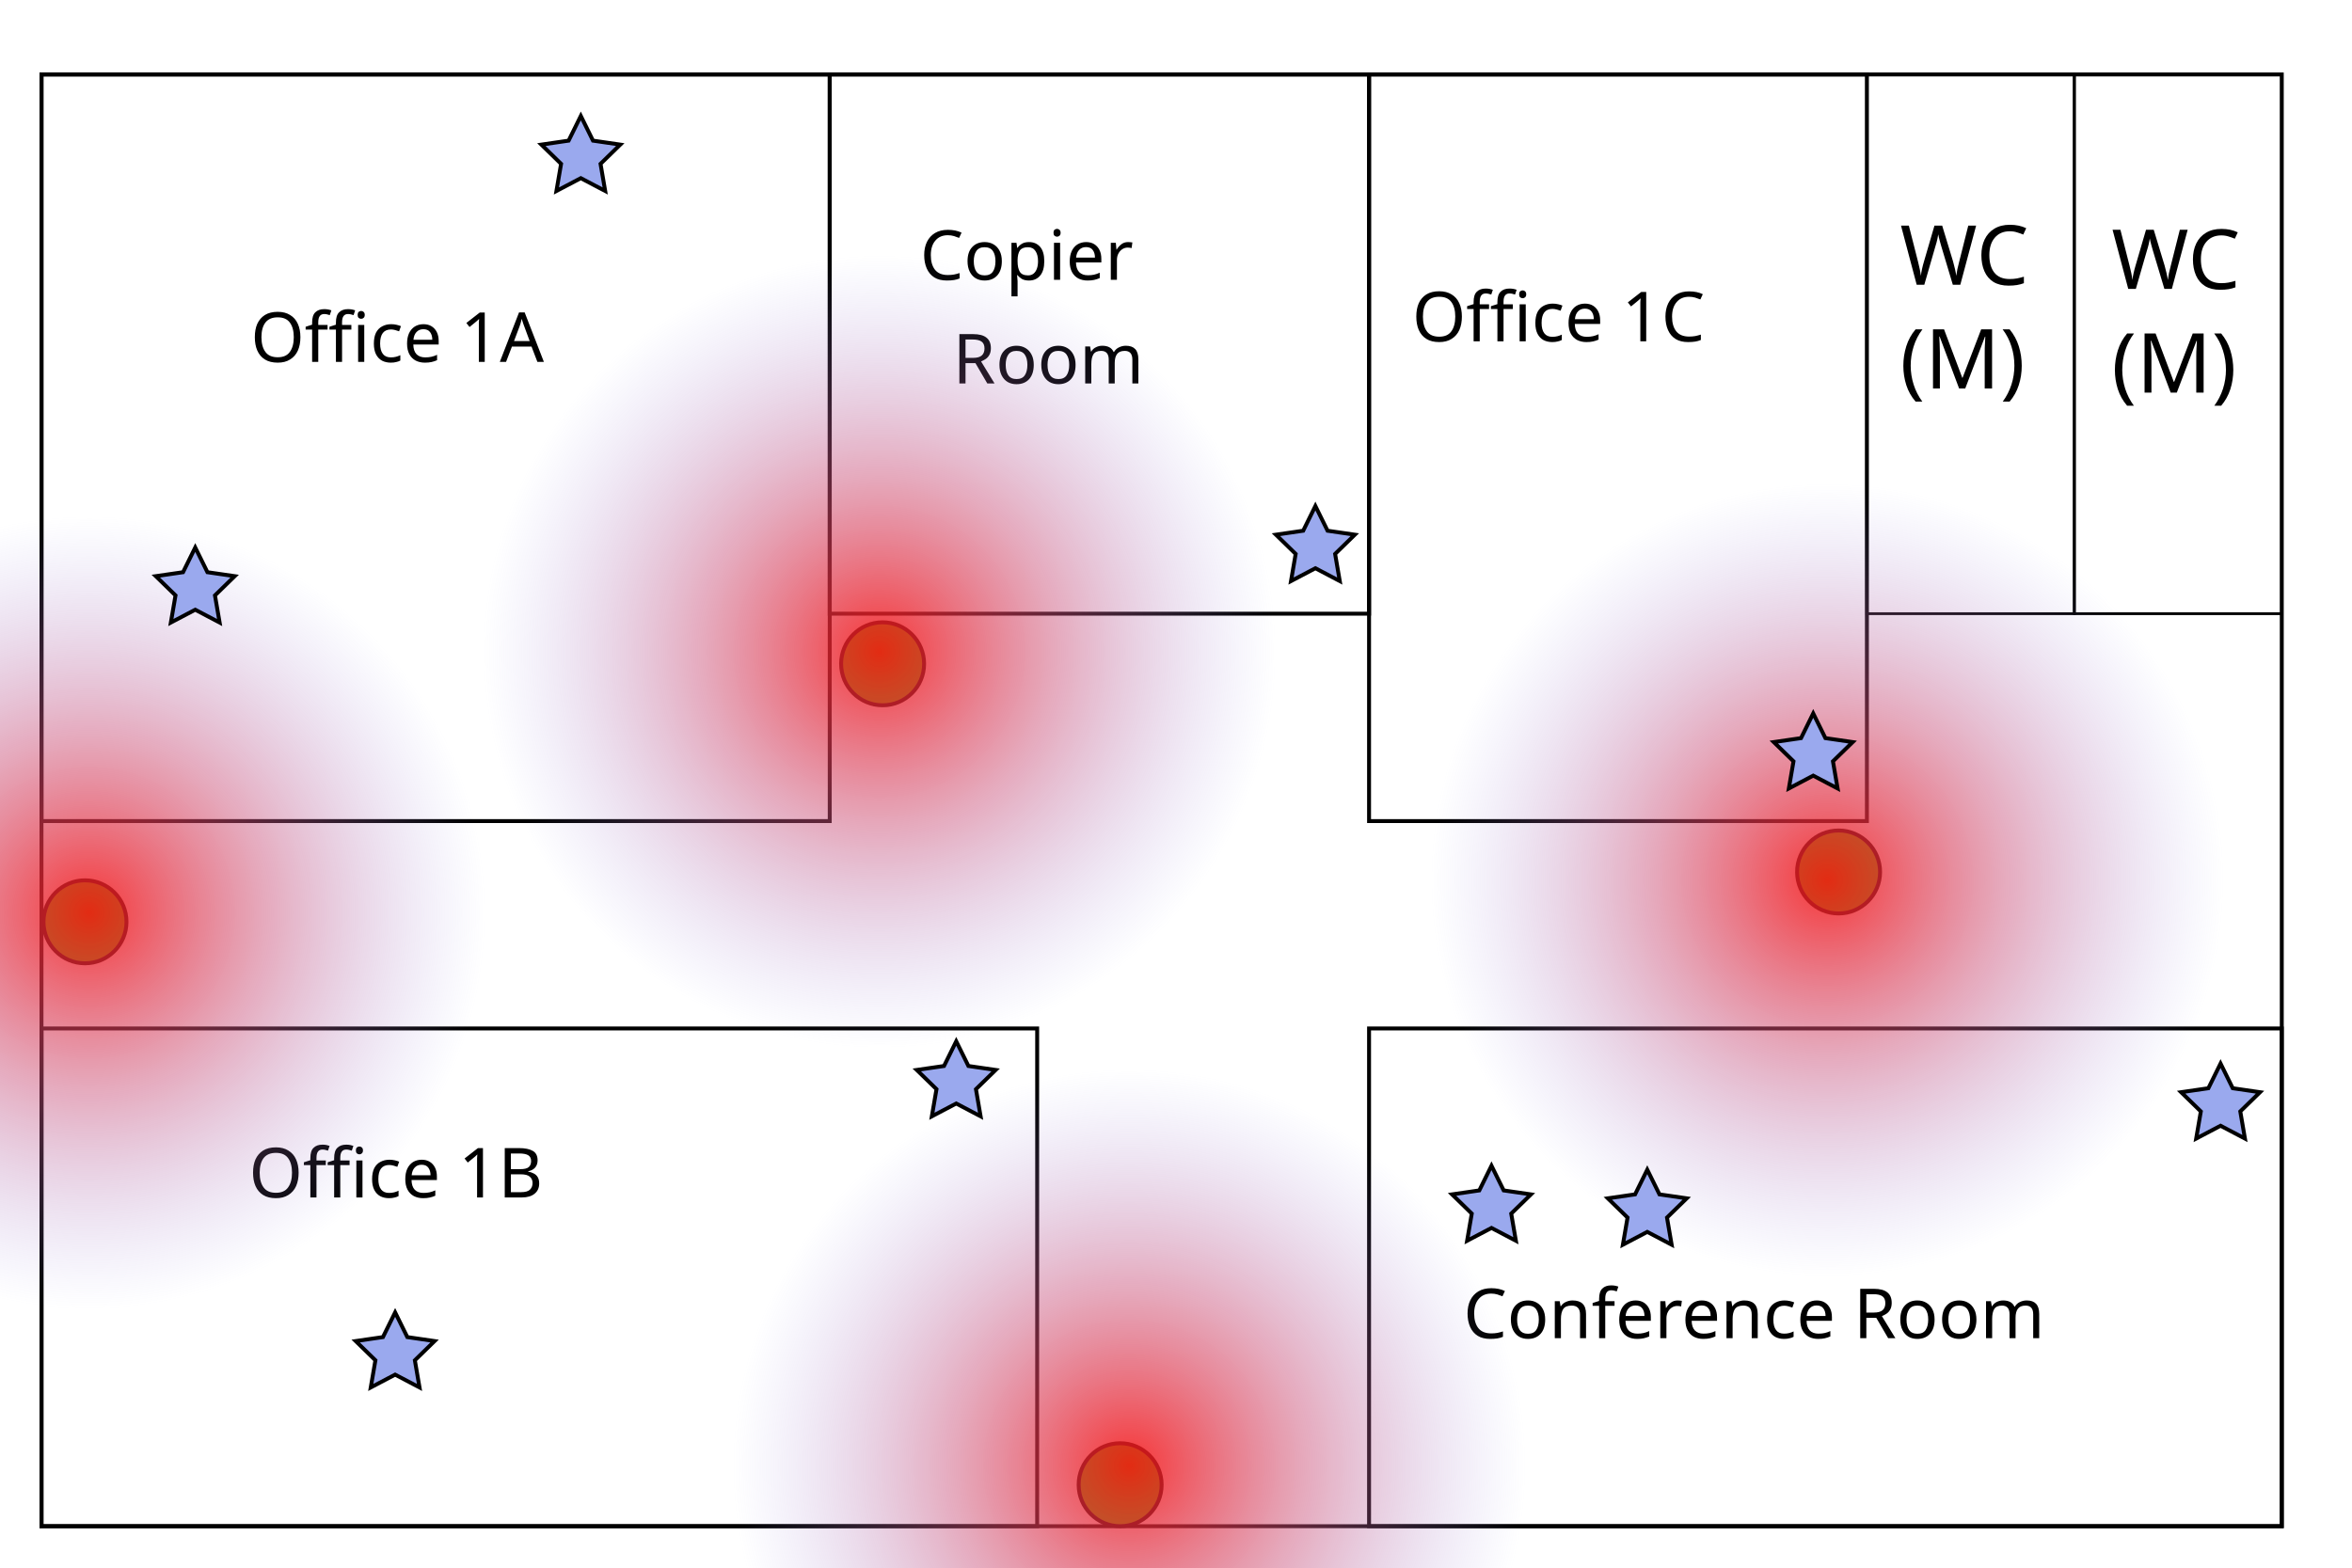
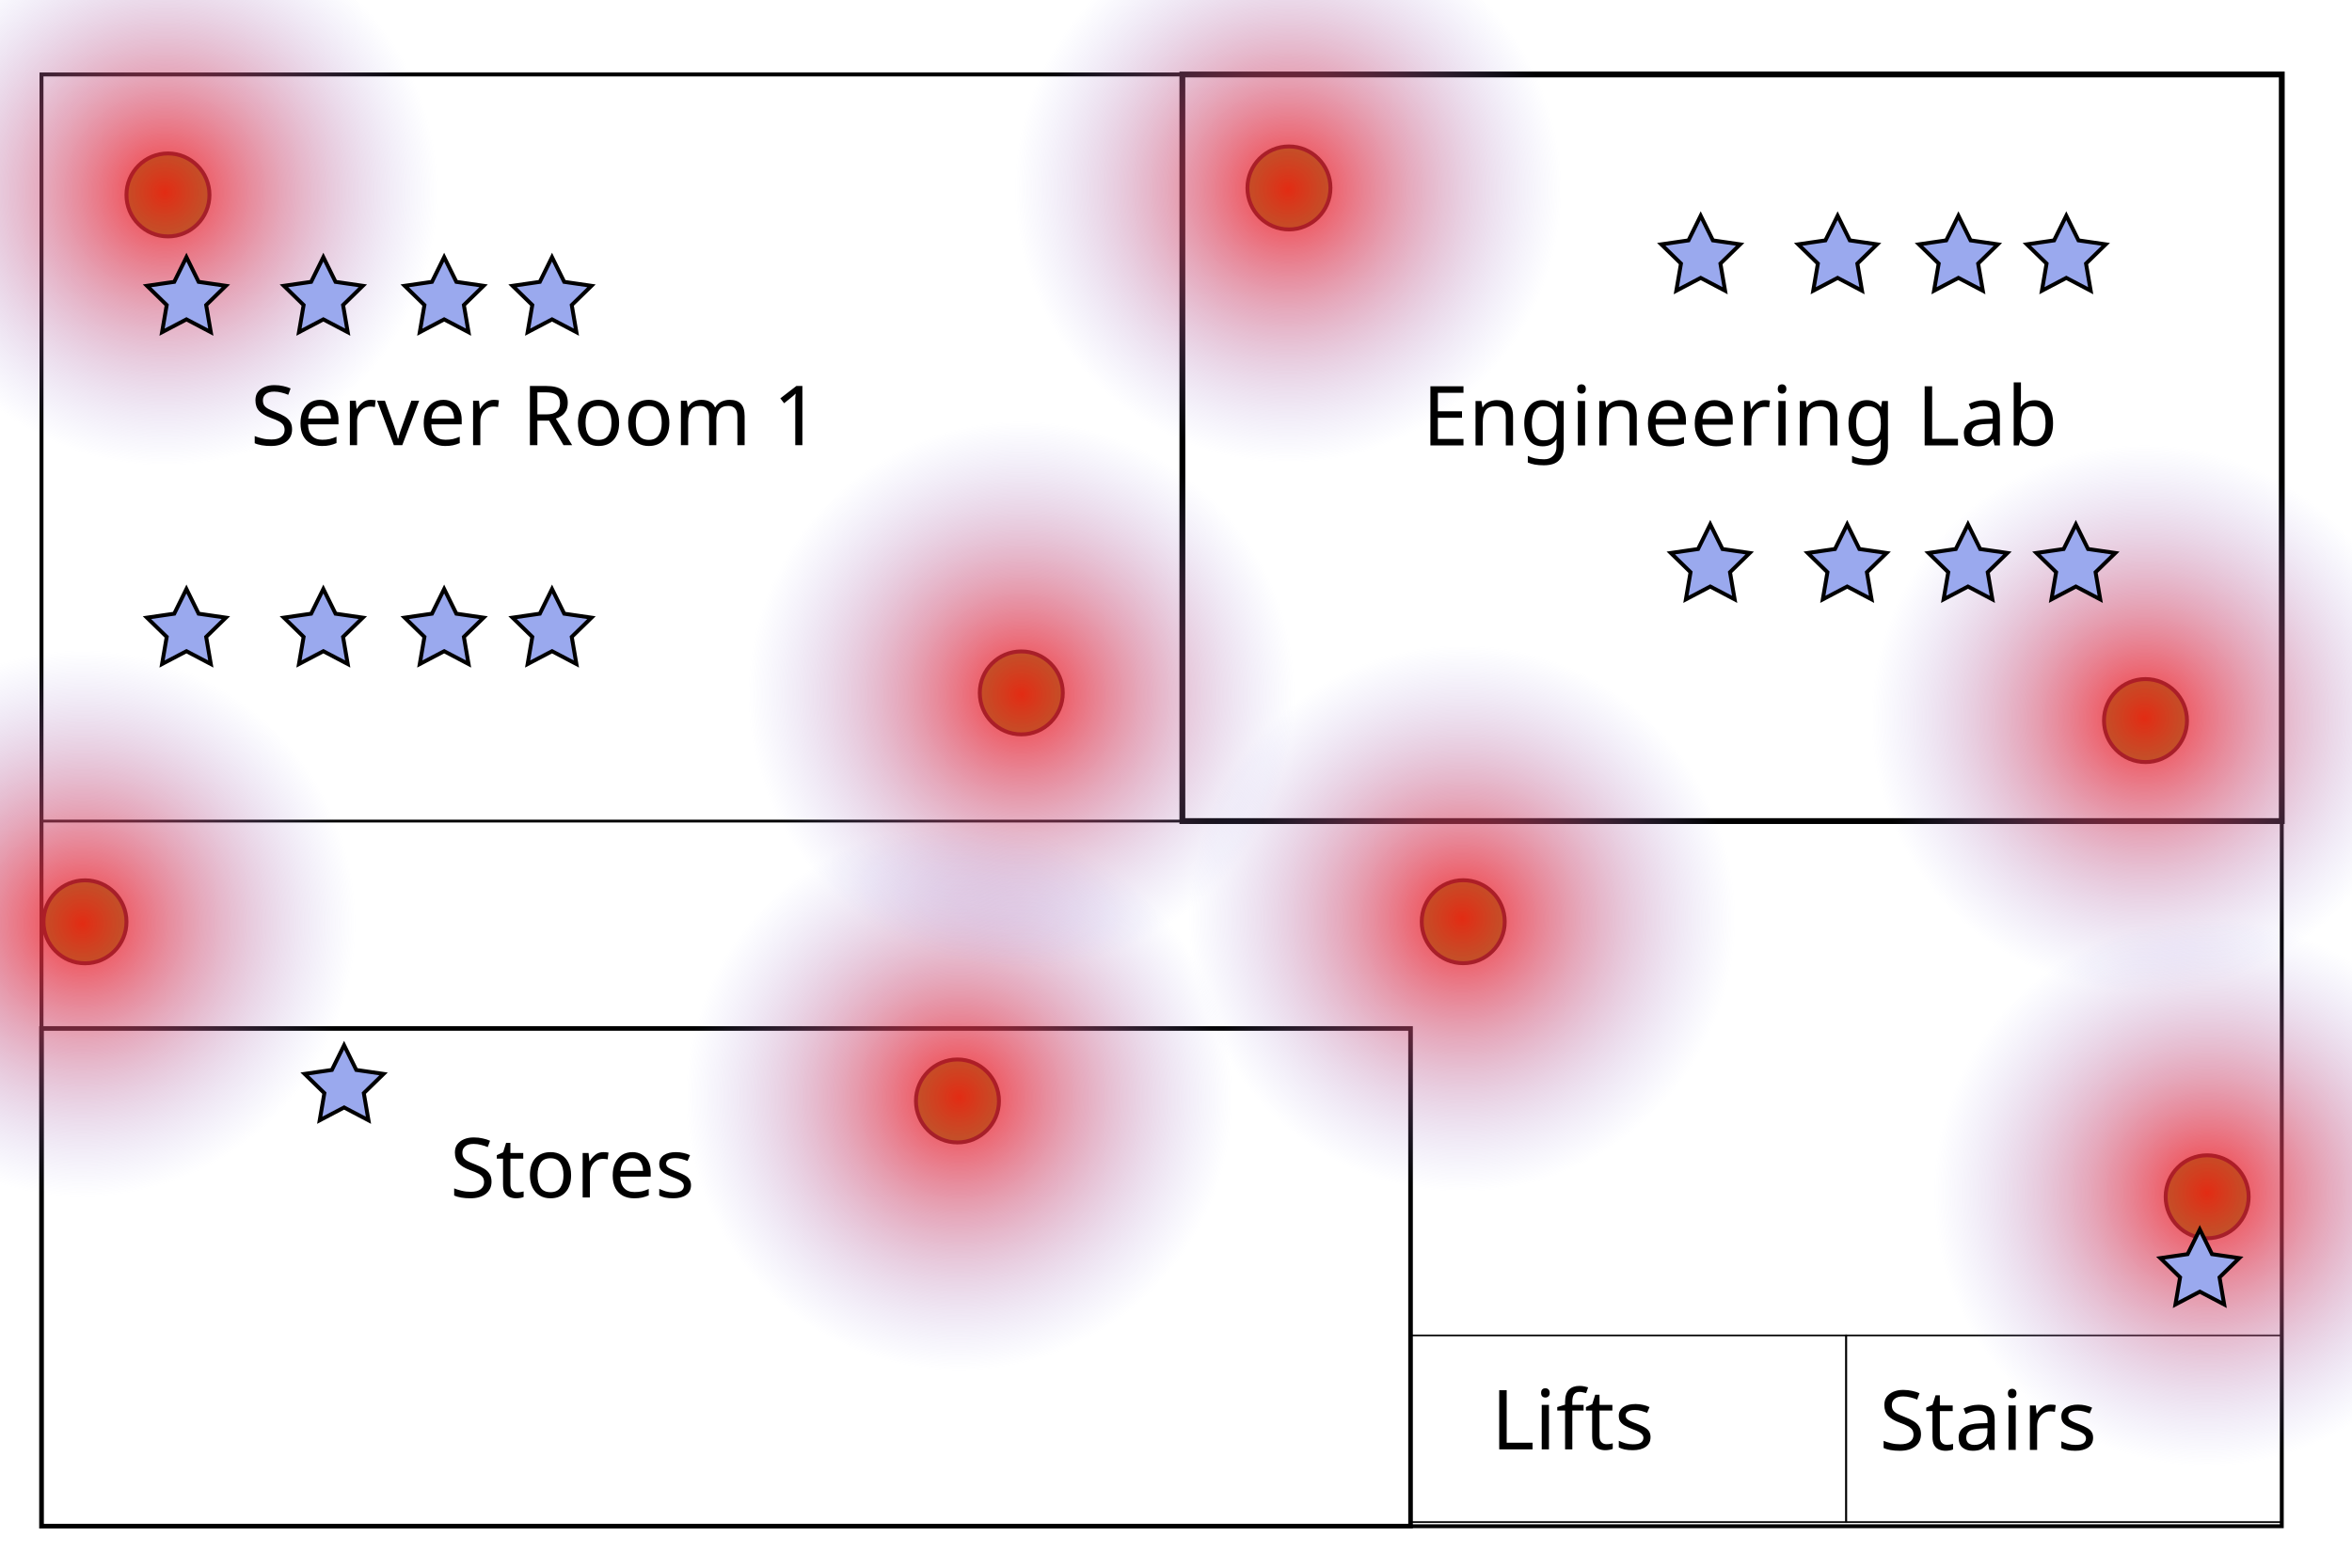
- <svg xmlns="http://www.w3.org/2000/svg" xmlns:xlink="http://www.w3.org/1999/xlink" viewBox="0 0 300 200" version="1.1" id="svg8">
+ <svg xmlns="http://www.w3.org/2000/svg" xmlns:xlink="http://www.w3.org/1999/xlink" width="300mm" height="200mm" viewBox="0 0 300 200" version="1.1" id="svg8">
  <defs id="defs2">
    <linearGradient id="linearGradient4711">
      <stop style="stop-color:#f61616;stop-opacity:0.868" offset="0" id="stop4707" />
      <stop style="stop-color:#9494ed;stop-opacity:0" offset="1" id="stop4709" />
    </linearGradient>
-     <radialGradient xlink:href="#linearGradient4711" id="radialGradient4713" cx="113.685" cy="86.872" fx="113.685" fy="86.872" r="50.583" gradientUnits="userSpaceOnUse" gradientTransform="translate(-1.496151,-3.740378)" />
-     <radialGradient xlink:href="#linearGradient4711" id="radialGradient4713-2" cx="113.685" cy="86.872" fx="113.685" fy="86.872" r="50.583" gradientUnits="userSpaceOnUse" gradientTransform="translate(-102.321,29.54899)" />
-     <radialGradient xlink:href="#linearGradient4711" id="radialGradient4713-0" cx="113.685" cy="86.872" fx="113.685" fy="86.872" r="50.583" gradientUnits="userSpaceOnUse" gradientTransform="translate(119.3926,25.39136)" />
-     <radialGradient xlink:href="#linearGradient4711" id="radialGradient4713-09" cx="113.685" cy="86.872" fx="113.685" fy="86.872" r="50.583" gradientUnits="userSpaceOnUse" gradientTransform="translate(30.36412,100.1006)" />
+     <radialGradient xlink:href="#linearGradient4711" id="radialGradient4713-2" cx="113.685" cy="86.872" fx="113.685" fy="86.872" r="50.583" gradientUnits="userSpaceOnUse" gradientTransform="matrix(0.6894303,0,0,0.6894303,-67.85551,57.93153)" />
+     <radialGradient xlink:href="#linearGradient4711" id="radialGradient4713-2-4" cx="113.685" cy="86.872" fx="113.685" fy="86.872" r="50.583" gradientUnits="userSpaceOnUse" gradientTransform="matrix(0.6894303,0,0,0.6894303,-57.36084,-35.35686)" />
+     <radialGradient xlink:href="#linearGradient4711" id="radialGradient4713-2-1" cx="113.685" cy="86.872" fx="113.685" fy="86.872" r="50.583" gradientUnits="userSpaceOnUse" gradientTransform="matrix(0.6894303,0,0,0.6894303,85.92434,-35.73149)" />
+     <radialGradient xlink:href="#linearGradient4711" id="radialGradient4713-2-6" cx="113.685" cy="86.872" fx="113.685" fy="86.872" r="50.583" gradientUnits="userSpaceOnUse" gradientTransform="matrix(0.6894303,0,0,0.6894303,51.92697,28.70733)" />
+     <radialGradient xlink:href="#linearGradient4711" id="radialGradient4713-2-8" cx="113.685" cy="86.872" fx="113.685" fy="86.872" r="50.583" gradientUnits="userSpaceOnUse" gradientTransform="matrix(0.6894303,0,0,0.6894303,108.1223,57.28829)" />
+     <radialGradient xlink:href="#linearGradient4711" id="radialGradient4713-2-18" cx="113.685" cy="86.872" fx="113.685" fy="86.872" r="50.583" gradientUnits="userSpaceOnUse" gradientTransform="matrix(0.6894303,0,0,0.6894303,195.1624,31.71588)" />
+     <radialGradient xlink:href="#linearGradient4711" id="radialGradient4713-2-3" cx="113.685" cy="86.872" fx="113.685" fy="86.872" r="50.583" gradientUnits="userSpaceOnUse" gradientTransform="matrix(0.6894303,0,0,0.6894303,43.95706,80.10624)" />
+     <radialGradient xlink:href="#linearGradient4711" id="radialGradient4713-2-89" cx="113.685" cy="86.872" fx="113.685" fy="86.872" r="50.583" gradientUnits="userSpaceOnUse" gradientTransform="matrix(0.6894303,0,0,0.6894303,203.1453,92.2899)" />
  </defs>
-   <g id="layer1" transform="translate(0,-97)" style="display:inline">
-     <rect id="rect3715" width="285.75" height="185.208" x="5.292" y="106.5" style="fill:none;stroke:#000000;stroke-width:0.5;stroke-miterlimit:4;stroke-dasharray:none;stroke-opacity:1" />
-     <rect style="fill:none;stroke:#000000;stroke-width:0.5;stroke-miterlimit:4;stroke-dasharray:none;stroke-opacity:1" id="rect4522" width="100.542" height="95.25" x="5.292" y="106.5" />
-     <rect style="fill:none;stroke:#000000;stroke-width:0.5;stroke-miterlimit:4;stroke-dasharray:none;stroke-opacity:1" id="rect4524" width="127" height="63.5" x="5.292" y="228.208" />
-     <rect style="fill:none;stroke:#000000;stroke-width:0.5;stroke-miterlimit:4;stroke-dasharray:none;stroke-opacity:1" id="rect4526" width="68.792" height="68.792" x="105.833" y="106.5" />
-     <rect style="fill:none;stroke:#000000;stroke-width:0.5;stroke-miterlimit:4;stroke-dasharray:none;stroke-opacity:1" id="rect4530" width="63.5" height="95.25" x="174.625" y="106.5" />
-     <rect style="fill:none;stroke:#000000;stroke-width:0.354;stroke-miterlimit:4;stroke-dasharray:none;stroke-opacity:1" id="rect4532" width="26.458" height="68.792" x="264.583" y="106.5" />
-     <rect style="fill:none;stroke:#000000;stroke-width:0.5;stroke-miterlimit:4;stroke-dasharray:none;stroke-opacity:1" id="rect4534" width="116.417" height="63.5" x="174.625" y="228.208" />
-     <rect y="106.5" x="238.125" height="68.792" width="26.458" id="rect4616" style="fill:none;stroke:#000000;stroke-width:0.354;stroke-miterlimit:4;stroke-dasharray:none;stroke-opacity:1" />
+   <g id="layer6" style="display:inline">
+     <rect style="opacity:1;fill:none;fill-opacity:0.868;stroke:#000000;stroke-width:0.357;stroke-miterlimit:4;stroke-dasharray:none;stroke-opacity:1" id="rect895" width="145.521" height="95.25" x="5.292" y="9.5" />
+     <rect style="display:inline;fill:none;stroke:#000000;stroke-width:0.586;stroke-miterlimit:4;stroke-dasharray:none;stroke-opacity:1" id="rect4524" width="174.625" height="63.5" x="5.292" y="131.208" />
+     <rect transform="translate(0,-97)" style="display:inline;fill:none;stroke:#000000;stroke-width:0.743;stroke-miterlimit:4;stroke-dasharray:none;stroke-opacity:1" id="rect4530" width="140.229" height="95.25" x="150.813" y="106.5" />
+     <rect transform="translate(0,-97)" id="rect3715" width="285.75" height="185.208" x="5.292" y="106.5" style="display:inline;fill:none;stroke:#000000;stroke-width:0.5;stroke-miterlimit:4;stroke-dasharray:none;stroke-opacity:1" />
+     <rect style="display:inline;fill:none;stroke:#000000;stroke-width:0.212;stroke-miterlimit:4;stroke-dasharray:none;stroke-opacity:1" id="rect4534-36" width="55.562" height="23.813" x="235.478" y="170.367" />
+     <rect style="display:inline;fill:none;stroke:#000000;stroke-width:0.212;stroke-miterlimit:4;stroke-dasharray:none;stroke-opacity:1" id="rect4534-3" width="55.562" height="23.813" x="179.916" y="170.367" />
+   </g>
+   <g id="layer2" style="display:inline">
+     <circle r="5.292" cy="24.868" cx="21.423" id="circle4540-3" style="display:inline;fill:#62b800;fill-opacity:1;stroke:#000000;stroke-width:0.5;stroke-miterlimit:4;stroke-dasharray:none;stroke-opacity:1" />
+     <circle r="5.292" cy="88.397" cx="130.268" id="circle4540-9" style="display:inline;fill:#62b800;fill-opacity:1;stroke:#000000;stroke-width:0.5;stroke-miterlimit:4;stroke-dasharray:none;stroke-opacity:1" />
+     <circle r="5.292" cy="23.976" cx="164.407" id="circle4540-4" style="display:inline;fill:#62b800;fill-opacity:1;stroke:#000000;stroke-width:0.5;stroke-miterlimit:4;stroke-dasharray:none;stroke-opacity:1" />
+     <circle r="5.292" cy="91.928" cx="273.66" id="circle4540-8" style="display:inline;fill:#62b800;fill-opacity:1;stroke:#000000;stroke-width:0.5;stroke-miterlimit:4;stroke-dasharray:none;stroke-opacity:1" />
+     <circle r="5.292" cy="117.589" cx="186.637" id="circle4540-1" style="display:inline;fill:#62b800;fill-opacity:1;stroke:#000000;stroke-width:0.5;stroke-miterlimit:4;stroke-dasharray:none;stroke-opacity:1" />
+     <circle r="5.292" cy="152.681" cx="281.526" id="circle4540-2" style="display:inline;fill:#62b800;fill-opacity:1;stroke:#000000;stroke-width:0.5;stroke-miterlimit:4;stroke-dasharray:none;stroke-opacity:1" />
+     <circle r="5.292" cy="140.457" cx="122.124" id="circle4540-93" style="display:inline;fill:#62b800;fill-opacity:1;stroke:#000000;stroke-width:0.5;stroke-miterlimit:4;stroke-dasharray:none;stroke-opacity:1" />
+     <circle r="5.292" cy="117.601" cx="10.84" id="circle4540" style="fill:#62b800;fill-opacity:1;stroke:#000000;stroke-width:0.5;stroke-miterlimit:4;stroke-dasharray:none;stroke-opacity:1" />
+     <g id="layer5" style="display:inline">
+       <circle style="display:inline;fill:url(#radialGradient4713-2);fill-opacity:1;stroke:none;stroke-width:0.345;stroke-miterlimit:4;stroke-dasharray:none;stroke-opacity:1" id="path4694-9" cx="10.522" cy="117.824" r="34.874" />
+       <circle style="display:inline;fill:url(#radialGradient4713-2-4);fill-opacity:1;stroke:none;stroke-width:0.345;stroke-miterlimit:4;stroke-dasharray:none;stroke-opacity:1" id="path4694-9-3" cx="21.017" cy="24.536" r="34.874" />
+       <circle style="display:inline;fill:url(#radialGradient4713-2-1);fill-opacity:1;stroke:none;stroke-width:0.345;stroke-miterlimit:4;stroke-dasharray:none;stroke-opacity:1" id="path4694-9-9" cx="164.302" cy="24.161" r="34.874" />
+       <circle style="display:inline;fill:url(#radialGradient4713-2-8);fill-opacity:1;stroke:none;stroke-width:0.345;stroke-miterlimit:4;stroke-dasharray:none;stroke-opacity:1" id="path4694-9-4" cx="186.5" cy="117.181" r="34.874" />
+       <circle style="display:inline;fill:url(#radialGradient4713-2-18);fill-opacity:1;stroke:none;stroke-width:0.345;stroke-miterlimit:4;stroke-dasharray:none;stroke-opacity:1" id="path4694-9-75" cx="273.54" cy="91.608" r="34.874" />
+       <circle style="display:inline;fill:url(#radialGradient4713-2-3);fill-opacity:1;stroke:none;stroke-width:0.345;stroke-miterlimit:4;stroke-dasharray:none;stroke-opacity:1" id="path4694-9-31" cx="122.335" cy="139.999" r="34.874" />
+       <circle style="display:inline;fill:url(#radialGradient4713-2-89);fill-opacity:1;stroke:none;stroke-width:0.345;stroke-miterlimit:4;stroke-dasharray:none;stroke-opacity:1" id="path4694-9-33" cx="281.523" cy="152.183" r="34.874" />
+       <circle style="display:inline;fill:url(#radialGradient4713-2-6);fill-opacity:1;stroke:none;stroke-width:0.345;stroke-miterlimit:4;stroke-dasharray:none;stroke-opacity:1" id="path4694-9-7" cx="130.305" cy="88.6" r="34.874" />
+     </g>
  </g>
  <g id="layer4" style="display:inline">
-     <text transform="translate(0,-97)" xml:space="preserve" style="font-style:normal;font-weight:normal;font-size:10.583px;line-height:1.25;font-family:sans-serif;letter-spacing:0px;word-spacing:0px;display:inline;fill:#000000;fill-opacity:1;stroke:none;stroke-width:0.265" x="57.559" y="143.168" id="text4574">
-       <tspan id="tspan4572" x="57.559" y="143.168" style="font-style:normal;font-variant:normal;font-weight:normal;font-stretch:normal;font-size:8.819px;font-family:sans-serif;-inkscape-font-specification:'sans-serif, Normal';font-variant-ligatures:normal;font-variant-caps:normal;font-variant-numeric:normal;font-feature-settings:normal;text-align:center;writing-mode:lr-tb;text-anchor:middle;stroke-width:0.265">Office 1A</tspan>
+     <text transform="translate(0,-97)" xml:space="preserve" style="font-style:normal;font-variant:normal;font-weight:normal;font-stretch:normal;font-size:10.583px;line-height:1.25;font-family:sans-serif;-inkscape-font-specification:'sans-serif, Normal';font-variant-ligatures:normal;font-variant-caps:normal;font-variant-numeric:normal;font-feature-settings:normal;text-align:start;letter-spacing:0px;word-spacing:0px;writing-mode:lr-tb;text-anchor:start;display:inline;fill:#000000;fill-opacity:1;stroke:none;stroke-width:0.265" x="57.381" y="249.768" id="text4574-7">
+       <tspan id="tspan937" x="57.381" y="249.768">Stores</tspan>
    </text>
-     <text transform="translate(0,-97)" xml:space="preserve" style="font-style:normal;font-weight:normal;font-size:10.583px;line-height:1.25;font-family:sans-serif;letter-spacing:0px;word-spacing:0px;display:inline;fill:#000000;fill-opacity:1;stroke:none;stroke-width:0.265" x="57.381" y="249.768" id="text4574-7">
-       <tspan id="tspan4572-6" x="57.381" y="249.768" style="font-style:normal;font-variant:normal;font-weight:normal;font-stretch:normal;font-size:8.819px;font-family:sans-serif;-inkscape-font-specification:'sans-serif, Normal';font-variant-ligatures:normal;font-variant-caps:normal;font-variant-numeric:normal;font-feature-settings:normal;text-align:center;writing-mode:lr-tb;text-anchor:middle;stroke-width:0.265">Office 1B</tspan>
+     <text xml:space="preserve" style="font-style:normal;font-variant:normal;font-weight:normal;font-stretch:normal;font-size:10.583px;line-height:1.25;font-family:sans-serif;-inkscape-font-specification:'sans-serif, Normal';font-variant-ligatures:normal;font-variant-caps:normal;font-variant-numeric:normal;font-feature-settings:normal;text-align:start;letter-spacing:0px;word-spacing:0px;writing-mode:lr-tb;text-anchor:start;display:inline;fill:#000000;fill-opacity:1;stroke:none;stroke-width:0.265" x="181.419" y="56.828" id="text4574-7-3">
+       <tspan id="tspan935" x="181.419" y="56.828">Engineering Lab</tspan>
    </text>
-     <text transform="translate(0,-97)" xml:space="preserve" style="font-style:normal;font-weight:normal;font-size:10.583px;line-height:1.25;font-family:sans-serif;letter-spacing:0px;word-spacing:0px;display:inline;fill:#000000;fill-opacity:1;stroke:none;stroke-width:0.265" x="230.616" y="267.722" id="text4574-7-7">
-       <tspan id="tspan4572-6-3" x="230.616" y="267.722" style="font-style:normal;font-variant:normal;font-weight:normal;font-stretch:normal;font-size:8.819px;font-family:sans-serif;-inkscape-font-specification:'sans-serif, Normal';font-variant-ligatures:normal;font-variant-caps:normal;font-variant-numeric:normal;font-feature-settings:normal;text-align:center;writing-mode:lr-tb;text-anchor:middle;stroke-width:0.265">Conference Room</tspan>
+     <text xml:space="preserve" style="font-style:normal;font-variant:normal;font-weight:normal;font-stretch:normal;font-size:10.583px;line-height:1.25;font-family:sans-serif;-inkscape-font-specification:'sans-serif, Normal';font-variant-ligatures:normal;font-variant-caps:normal;font-variant-numeric:normal;font-feature-settings:normal;text-align:start;letter-spacing:0px;word-spacing:0px;writing-mode:lr-tb;text-anchor:start;display:inline;fill:#000000;fill-opacity:1;stroke:none;stroke-width:0.265" x="31.942" y="56.789" id="text4574-7-35">
+       <tspan id="tspan931" x="31.942" y="56.789">Server Room 1</tspan>
    </text>
-     <text transform="translate(0,-97)" xml:space="preserve" style="font-style:normal;font-variant:normal;font-weight:normal;font-stretch:normal;font-size:10.583px;line-height:1.25;font-family:sans-serif;-inkscape-font-specification:'sans-serif, Normal';font-variant-ligatures:normal;font-variant-caps:normal;font-variant-numeric:normal;font-feature-settings:normal;text-align:start;letter-spacing:0px;word-spacing:0px;writing-mode:lr-tb;text-anchor:start;display:inline;fill:#000000;fill-opacity:1;stroke:none;stroke-width:0.265" x="242.35" y="133.332" id="text4614">
-       <tspan id="tspan4618" x="242.35" y="133.332">WC</tspan>
-       <tspan id="tspan4620" x="242.35" y="146.562">(M)</tspan>
+     <text xml:space="preserve" style="font-style:normal;font-variant:normal;font-weight:normal;font-stretch:normal;font-size:10.583px;line-height:1.25;font-family:sans-serif;-inkscape-font-specification:'sans-serif, Normal';font-variant-ligatures:normal;font-variant-caps:normal;font-variant-numeric:normal;font-feature-settings:normal;text-align:center;letter-spacing:0px;word-spacing:0px;writing-mode:lr-tb;text-anchor:middle;display:inline;fill:#000000;fill-opacity:1;stroke:none;stroke-width:0.265" x="207.48" y="184.902" id="text4574-7-35-3-7-4">
+       <tspan style="stroke-width:0.265" id="tspan1340" x="207.48" y="184.902">Lifts</tspan>
    </text>
-     <text transform="translate(0,-97)" xml:space="preserve" style="font-style:normal;font-variant:normal;font-weight:normal;font-stretch:normal;font-size:10.583px;line-height:1.25;font-family:sans-serif;-inkscape-font-specification:'sans-serif, Normal';font-variant-ligatures:normal;font-variant-caps:normal;font-variant-numeric:normal;font-feature-settings:normal;text-align:start;letter-spacing:0px;word-spacing:0px;writing-mode:lr-tb;text-anchor:start;display:inline;fill:#000000;fill-opacity:1;stroke:none;stroke-width:0.265" x="269.337" y="133.862" id="text4614-6">
-       <tspan style="stroke-width:0.265" id="tspan4618-5" x="269.337" y="133.862">WC</tspan>
-       <tspan style="stroke-width:0.265" y="147.091" x="269.337" id="tspan4620-6">(M)</tspan>
-     </text>
-     <text transform="translate(0,-97)" id="text4645" y="140.549" x="205.678" style="font-style:normal;font-weight:normal;font-size:10.583px;line-height:1.25;font-family:sans-serif;letter-spacing:0px;word-spacing:0px;display:inline;fill:#000000;fill-opacity:1;stroke:none;stroke-width:0.265" xml:space="preserve">
-       <tspan style="font-style:normal;font-variant:normal;font-weight:normal;font-stretch:normal;font-size:8.819px;font-family:sans-serif;-inkscape-font-specification:'sans-serif, Normal';font-variant-ligatures:normal;font-variant-caps:normal;font-variant-numeric:normal;font-feature-settings:normal;text-align:center;writing-mode:lr-tb;text-anchor:middle;stroke-width:0.265" y="140.549" x="205.678" id="tspan4643">Office 1C</tspan>
-     </text>
-     <text transform="translate(0,-97)" xml:space="preserve" style="font-style:normal;font-weight:normal;font-size:10.583px;line-height:1.25;font-family:sans-serif;letter-spacing:0px;word-spacing:0px;display:inline;fill:#000000;fill-opacity:1;stroke:none;stroke-width:0.265" x="140.595" y="132.695" id="text4649">
-       <tspan id="tspan4647" x="140.595" y="132.695" style="font-style:normal;font-variant:normal;font-weight:normal;font-stretch:normal;font-size:8.819px;font-family:sans-serif;-inkscape-font-specification:'sans-serif, Normal';font-variant-ligatures:normal;font-variant-caps:normal;font-variant-numeric:normal;font-feature-settings:normal;text-align:center;writing-mode:lr-tb;text-anchor:middle;stroke-width:0.265">Copier</tspan>
-       <tspan x="140.595" y="145.924" style="font-style:normal;font-variant:normal;font-weight:normal;font-stretch:normal;font-size:8.819px;font-family:sans-serif;-inkscape-font-specification:'sans-serif, Normal';font-variant-ligatures:normal;font-variant-caps:normal;font-variant-numeric:normal;font-feature-settings:normal;text-align:center;writing-mode:lr-tb;text-anchor:middle;stroke-width:0.265" id="tspan4651">Room</tspan>
+     <text xml:space="preserve" style="font-style:normal;font-variant:normal;font-weight:normal;font-stretch:normal;font-size:10.583px;line-height:1.25;font-family:sans-serif;-inkscape-font-specification:'sans-serif, Normal';font-variant-ligatures:normal;font-variant-caps:normal;font-variant-numeric:normal;font-feature-settings:normal;text-align:center;letter-spacing:0px;word-spacing:0px;writing-mode:lr-tb;text-anchor:middle;display:inline;fill:#000000;fill-opacity:1;stroke:none;stroke-width:0.265" x="260.462" y="184.979" id="text4574-7-35-3-7-4-6">
+       <tspan style="stroke-width:0.265" id="tspan1360" x="260.462" y="184.979">Stairs</tspan>
    </text>
  </g>
-   <g id="layer2" style="display:inline">
-     <circle style="fill:#62b800;fill-opacity:1;stroke:#000000;stroke-width:0.5;stroke-miterlimit:4;stroke-dasharray:none;stroke-opacity:1" id="path4538" cx="142.875" cy="189.417" r="5.292" />
-     <circle r="5.292" cy="117.601" cx="10.84" id="circle4540" style="fill:#62b800;fill-opacity:1;stroke:#000000;stroke-width:0.5;stroke-miterlimit:4;stroke-dasharray:none;stroke-opacity:1" />
-     <circle style="fill:#62b800;fill-opacity:1;stroke:#000000;stroke-width:0.5;stroke-miterlimit:4;stroke-dasharray:none;stroke-opacity:1" id="circle4542" cx="234.514" cy="111.243" r="5.292" />
-     <circle r="5.292" cy="84.686" cx="112.578" id="circle4544" style="fill:#62b800;fill-opacity:1;stroke:#000000;stroke-width:0.5;stroke-miterlimit:4;stroke-dasharray:none;stroke-opacity:1" />
-     <g id="layer5" style="display:inline">
-       <circle style="display:inline;fill:url(#radialGradient4713);fill-opacity:1;stroke:none;stroke-width:0.5;stroke-miterlimit:4;stroke-dasharray:none;stroke-opacity:1" id="path4694" cx="112.189" cy="83.132" r="50.583" />
-       <circle style="display:inline;fill:url(#radialGradient4713-2);fill-opacity:1;stroke:none;stroke-width:0.5;stroke-miterlimit:4;stroke-dasharray:none;stroke-opacity:1" id="path4694-9" cx="11.364" cy="116.421" r="50.583" />
-       <circle style="display:inline;fill:url(#radialGradient4713-0);fill-opacity:1;stroke:none;stroke-width:0.5;stroke-miterlimit:4;stroke-dasharray:none;stroke-opacity:1" id="path4694-5" cx="233.077" cy="112.264" r="50.583" />
-       <circle style="display:inline;fill:url(#radialGradient4713-09);fill-opacity:1;stroke:none;stroke-width:0.5;stroke-miterlimit:4;stroke-dasharray:none;stroke-opacity:1" id="path4694-8" cx="144.049" cy="186.973" r="50.583" />
-     </g>
-   </g>
  <g id="layer3" style="display:inline">
-     <path style="fill:#9aa9ee;fill-opacity:1;stroke:#000000;stroke-width:0.5;stroke-miterlimit:4;stroke-dasharray:none;stroke-opacity:1" id="path4546" d="m 74.083,14.792 1.555,3.151 3.477,0.505 -2.516,2.453 0.594,3.463 -3.11,-1.635 -3.11,1.635 0.594,-3.463 -2.516,-2.453 3.477,-0.505 z" />
-     <path d="m 24.903,69.849 1.555,3.151 3.477,0.505 -2.516,2.453 0.594,3.463 -3.11,-1.635 -3.11,1.635 0.594,-3.463 -2.516,-2.453 3.477,-0.505 z" id="path4548" style="fill:#9aa9ee;fill-opacity:1;stroke:#000000;stroke-width:0.5;stroke-miterlimit:4;stroke-dasharray:none;stroke-opacity:1" />
-     <path style="fill:#9aa9ee;fill-opacity:1;stroke:#000000;stroke-width:0.5;stroke-miterlimit:4;stroke-dasharray:none;stroke-opacity:1" id="path4550" d="m 50.4,167.432 1.555,3.151 3.477,0.505 -2.516,2.453 0.594,3.463 -3.11,-1.635 -3.11,1.635 0.594,-3.463 -2.516,-2.453 3.477,-0.505 z" />
-     <path d="m 121.967,132.844 1.555,3.151 3.477,0.505 -2.516,2.453 0.594,3.463 -3.11,-1.635 -3.11,1.635 0.594,-3.463 -2.516,-2.453 3.477,-0.505 z" id="path4552" style="fill:#9aa9ee;fill-opacity:1;stroke:#000000;stroke-width:0.5;stroke-miterlimit:4;stroke-dasharray:none;stroke-opacity:1" />
-     <path style="fill:#9aa9ee;fill-opacity:1;stroke:#000000;stroke-width:0.5;stroke-miterlimit:4;stroke-dasharray:none;stroke-opacity:1" id="path4554" d="m 167.778,64.557 1.555,3.151 3.478,0.505 -2.516,2.453 0.594,3.463 -3.11,-1.635 -3.11,1.635 0.594,-3.463 -2.516,-2.453 3.477,-0.505 z" />
-     <path d="m 231.278,91.016 1.555,3.151 3.478,0.505 -2.516,2.453 0.594,3.463 -3.11,-1.635 -3.11,1.635 0.594,-3.463 -2.516,-2.453 3.477,-0.505 z" id="path4556" style="fill:#9aa9ee;fill-opacity:1;stroke:#000000;stroke-width:0.5;stroke-miterlimit:4;stroke-dasharray:none;stroke-opacity:1" />
-     <path style="fill:#9aa9ee;fill-opacity:1;stroke:#000000;stroke-width:0.5;stroke-miterlimit:4;stroke-dasharray:none;stroke-opacity:1" id="path4558" d="m 283.234,135.682 1.555,3.151 3.478,0.505 -2.516,2.453 0.594,3.463 -3.11,-1.635 -3.11,1.635 0.594,-3.463 -2.516,-2.453 3.477,-0.505 z" />
-     <path d="m 190.241,148.719 1.555,3.151 3.478,0.505 -2.516,2.453 0.594,3.463 -3.11,-1.635 -3.11,1.635 0.594,-3.463 -2.516,-2.453 3.477,-0.505 z" id="path4560" style="fill:#9aa9ee;fill-opacity:1;stroke:#000000;stroke-width:0.5;stroke-miterlimit:4;stroke-dasharray:none;stroke-opacity:1" />
-     <path style="fill:#9aa9ee;fill-opacity:1;stroke:#000000;stroke-width:0.5;stroke-miterlimit:4;stroke-dasharray:none;stroke-opacity:1" id="path4562" d="m 210.111,149.224 1.555,3.151 3.477,0.505 -2.516,2.453 0.594,3.463 -3.11,-1.635 -3.11,1.635 0.594,-3.463 -2.516,-2.453 3.477,-0.505 z" />
+     <path style="fill:#9aa9ee;fill-opacity:1;stroke:#000000;stroke-width:0.5;stroke-miterlimit:4;stroke-dasharray:none;stroke-opacity:1" id="path4550" d="m 43.889,133.349 1.555,3.151 3.477,0.505 -2.516,2.453 0.594,3.463 -3.11,-1.635 -3.11,1.635 0.594,-3.463 -2.516,-2.453 3.477,-0.505 z" />
+     <path style="display:inline;fill:#9aa9ee;fill-opacity:1;stroke:#000000;stroke-width:0.5;stroke-miterlimit:4;stroke-dasharray:none;stroke-opacity:1" id="path4550-8" d="m 23.78,75.141 1.555,3.151 3.477,0.505 -2.516,2.453 0.594,3.463 -3.11,-1.635 -3.11,1.635 0.594,-3.463 -2.516,-2.453 3.477,-0.505 z" />
+     <path style="display:inline;fill:#9aa9ee;fill-opacity:1;stroke:#000000;stroke-width:0.5;stroke-miterlimit:4;stroke-dasharray:none;stroke-opacity:1" id="path4550-85" d="m 41.243,75.141 1.555,3.151 3.477,0.505 -2.516,2.453 0.594,3.463 -3.11,-1.635 -3.11,1.635 0.594,-3.463 -2.516,-2.453 3.477,-0.505 z" />
+     <path style="display:inline;fill:#9aa9ee;fill-opacity:1;stroke:#000000;stroke-width:0.5;stroke-miterlimit:4;stroke-dasharray:none;stroke-opacity:1" id="path4550-0" d="m 56.653,75.141 1.555,3.151 3.477,0.505 -2.516,2.453 0.594,3.463 -3.11,-1.635 -3.11,1.635 0.594,-3.463 -2.516,-2.453 3.477,-0.505 z" />
+     <path style="display:inline;fill:#9aa9ee;fill-opacity:1;stroke:#000000;stroke-width:0.5;stroke-miterlimit:4;stroke-dasharray:none;stroke-opacity:1" id="path4550-9" d="m 70.411,75.141 1.555,3.151 3.477,0.505 -2.516,2.453 0.594,3.463 -3.11,-1.635 -3.11,1.635 0.594,-3.463 -2.516,-2.453 3.477,-0.505 z" />
+     <path style="display:inline;fill:#9aa9ee;fill-opacity:1;stroke:#000000;stroke-width:0.5;stroke-miterlimit:4;stroke-dasharray:none;stroke-opacity:1" id="path4550-8-3" d="m 23.78,32.807 1.555,3.151 3.477,0.505 -2.516,2.453 0.594,3.463 -3.11,-1.635 -3.11,1.635 0.594,-3.463 -2.516,-2.453 3.477,-0.505 z" />
+     <path style="display:inline;fill:#9aa9ee;fill-opacity:1;stroke:#000000;stroke-width:0.5;stroke-miterlimit:4;stroke-dasharray:none;stroke-opacity:1" id="path4550-85-8" d="m 41.243,32.807 1.555,3.151 3.477,0.505 -2.516,2.453 0.594,3.463 -3.11,-1.635 -3.11,1.635 0.594,-3.463 -2.516,-2.453 3.477,-0.505 z" />
+     <path style="display:inline;fill:#9aa9ee;fill-opacity:1;stroke:#000000;stroke-width:0.5;stroke-miterlimit:4;stroke-dasharray:none;stroke-opacity:1" id="path4550-0-5" d="m 56.653,32.807 1.555,3.151 3.477,0.505 -2.516,2.453 0.594,3.463 -3.11,-1.635 -3.11,1.635 0.594,-3.463 -2.516,-2.453 3.477,-0.505 z" />
+     <path style="display:inline;fill:#9aa9ee;fill-opacity:1;stroke:#000000;stroke-width:0.5;stroke-miterlimit:4;stroke-dasharray:none;stroke-opacity:1" id="path4550-9-6" d="m 70.411,32.807 1.555,3.151 3.477,0.505 -2.516,2.453 0.594,3.463 -3.11,-1.635 -3.11,1.635 0.594,-3.463 -2.516,-2.453 3.477,-0.505 z" />
+     <path style="display:inline;fill:#9aa9ee;fill-opacity:1;stroke:#000000;stroke-width:0.5;stroke-miterlimit:4;stroke-dasharray:none;stroke-opacity:1" id="path4550-8-1" d="m 216.926,27.516 1.555,3.151 3.477,0.505 -2.516,2.453 0.594,3.463 -3.11,-1.635 -3.11,1.635 0.594,-3.463 -2.516,-2.453 3.477,-0.505 z" />
+     <path style="display:inline;fill:#9aa9ee;fill-opacity:1;stroke:#000000;stroke-width:0.5;stroke-miterlimit:4;stroke-dasharray:none;stroke-opacity:1" id="path4550-85-1" d="m 234.389,27.516 1.555,3.151 3.477,0.505 -2.516,2.453 0.594,3.463 -3.11,-1.635 -3.11,1.635 0.594,-3.463 -2.516,-2.453 3.477,-0.505 z" />
+     <path style="display:inline;fill:#9aa9ee;fill-opacity:1;stroke:#000000;stroke-width:0.5;stroke-miterlimit:4;stroke-dasharray:none;stroke-opacity:1" id="path4550-0-59" d="m 249.799,27.516 1.555,3.151 3.477,0.505 -2.516,2.453 0.594,3.463 -3.11,-1.635 -3.11,1.635 0.594,-3.463 -2.516,-2.453 3.477,-0.505 z" />
+     <path style="display:inline;fill:#9aa9ee;fill-opacity:1;stroke:#000000;stroke-width:0.5;stroke-miterlimit:4;stroke-dasharray:none;stroke-opacity:1" id="path4550-9-8" d="m 263.557,27.516 1.555,3.151 3.478,0.505 -2.516,2.453 0.594,3.463 -3.11,-1.635 -3.11,1.635 0.594,-3.463 -2.516,-2.453 3.477,-0.505 z" />
+     <path style="display:inline;fill:#9aa9ee;fill-opacity:1;stroke:#000000;stroke-width:0.5;stroke-miterlimit:4;stroke-dasharray:none;stroke-opacity:1" id="path4550-8-4" d="m 218.146,66.891 1.555,3.151 3.477,0.505 -2.516,2.453 0.594,3.463 -3.11,-1.635 -3.11,1.635 0.594,-3.463 -2.516,-2.453 3.477,-0.505 z" />
+     <path style="display:inline;fill:#9aa9ee;fill-opacity:1;stroke:#000000;stroke-width:0.5;stroke-miterlimit:4;stroke-dasharray:none;stroke-opacity:1" id="path4550-85-81" d="m 235.609,66.891 1.555,3.151 3.477,0.505 -2.516,2.453 0.594,3.463 -3.11,-1.635 -3.11,1.635 0.594,-3.463 -2.516,-2.453 3.478,-0.505 z" />
+     <path style="display:inline;fill:#9aa9ee;fill-opacity:1;stroke:#000000;stroke-width:0.5;stroke-miterlimit:4;stroke-dasharray:none;stroke-opacity:1" id="path4550-0-0" d="m 251.019,66.891 1.555,3.151 3.477,0.505 -2.516,2.453 0.594,3.463 -3.11,-1.635 -3.11,1.635 0.594,-3.463 -2.516,-2.453 3.477,-0.505 z" />
+     <path style="display:inline;fill:#9aa9ee;fill-opacity:1;stroke:#000000;stroke-width:0.5;stroke-miterlimit:4;stroke-dasharray:none;stroke-opacity:1" id="path4550-9-3" d="m 264.777,66.891 1.555,3.151 3.477,0.505 -2.516,2.453 0.594,3.463 -3.11,-1.635 -3.11,1.635 0.594,-3.463 -2.516,-2.453 3.477,-0.505 z" />
+     <path style="display:inline;fill:#9aa9ee;fill-opacity:1;stroke:#000000;stroke-width:0.5;stroke-miterlimit:4;stroke-dasharray:none;stroke-opacity:1" id="path4550-7" d="m 280.588,156.849 1.555,3.151 3.477,0.505 -2.516,2.453 0.594,3.463 -3.11,-1.635 -3.11,1.635 0.594,-3.463 -2.516,-2.453 3.477,-0.505 z" />
  </g>
</svg>
